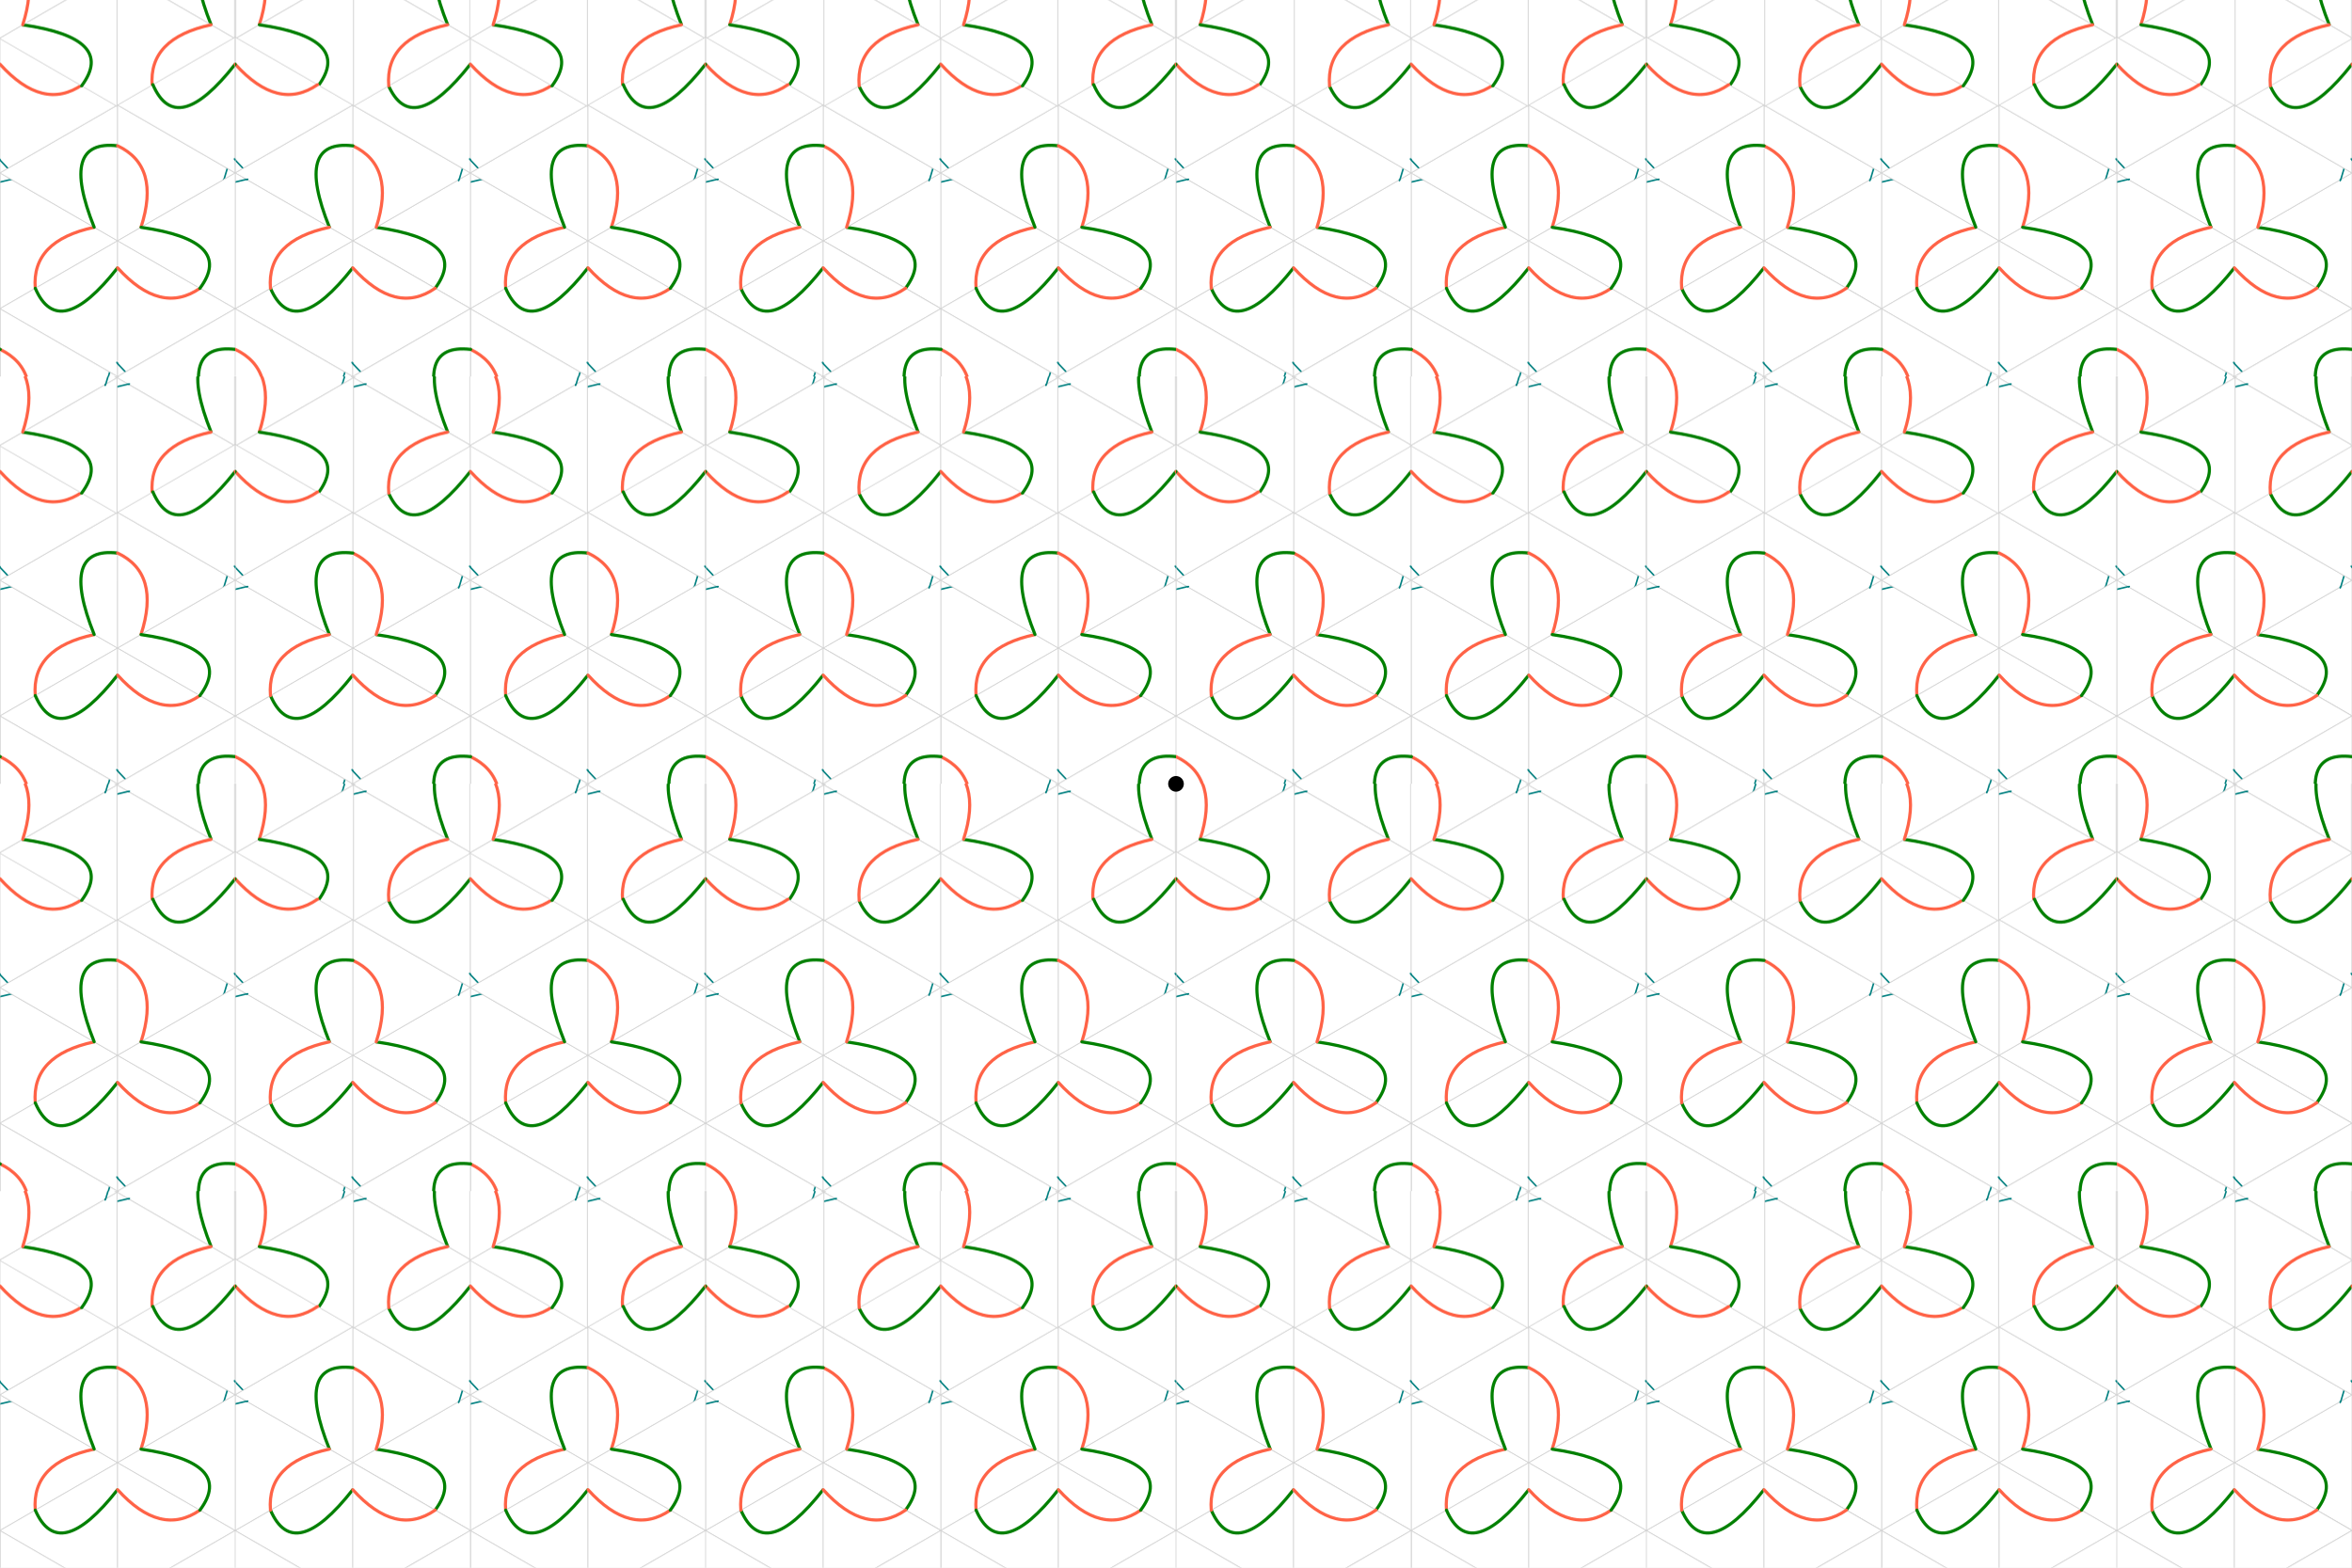
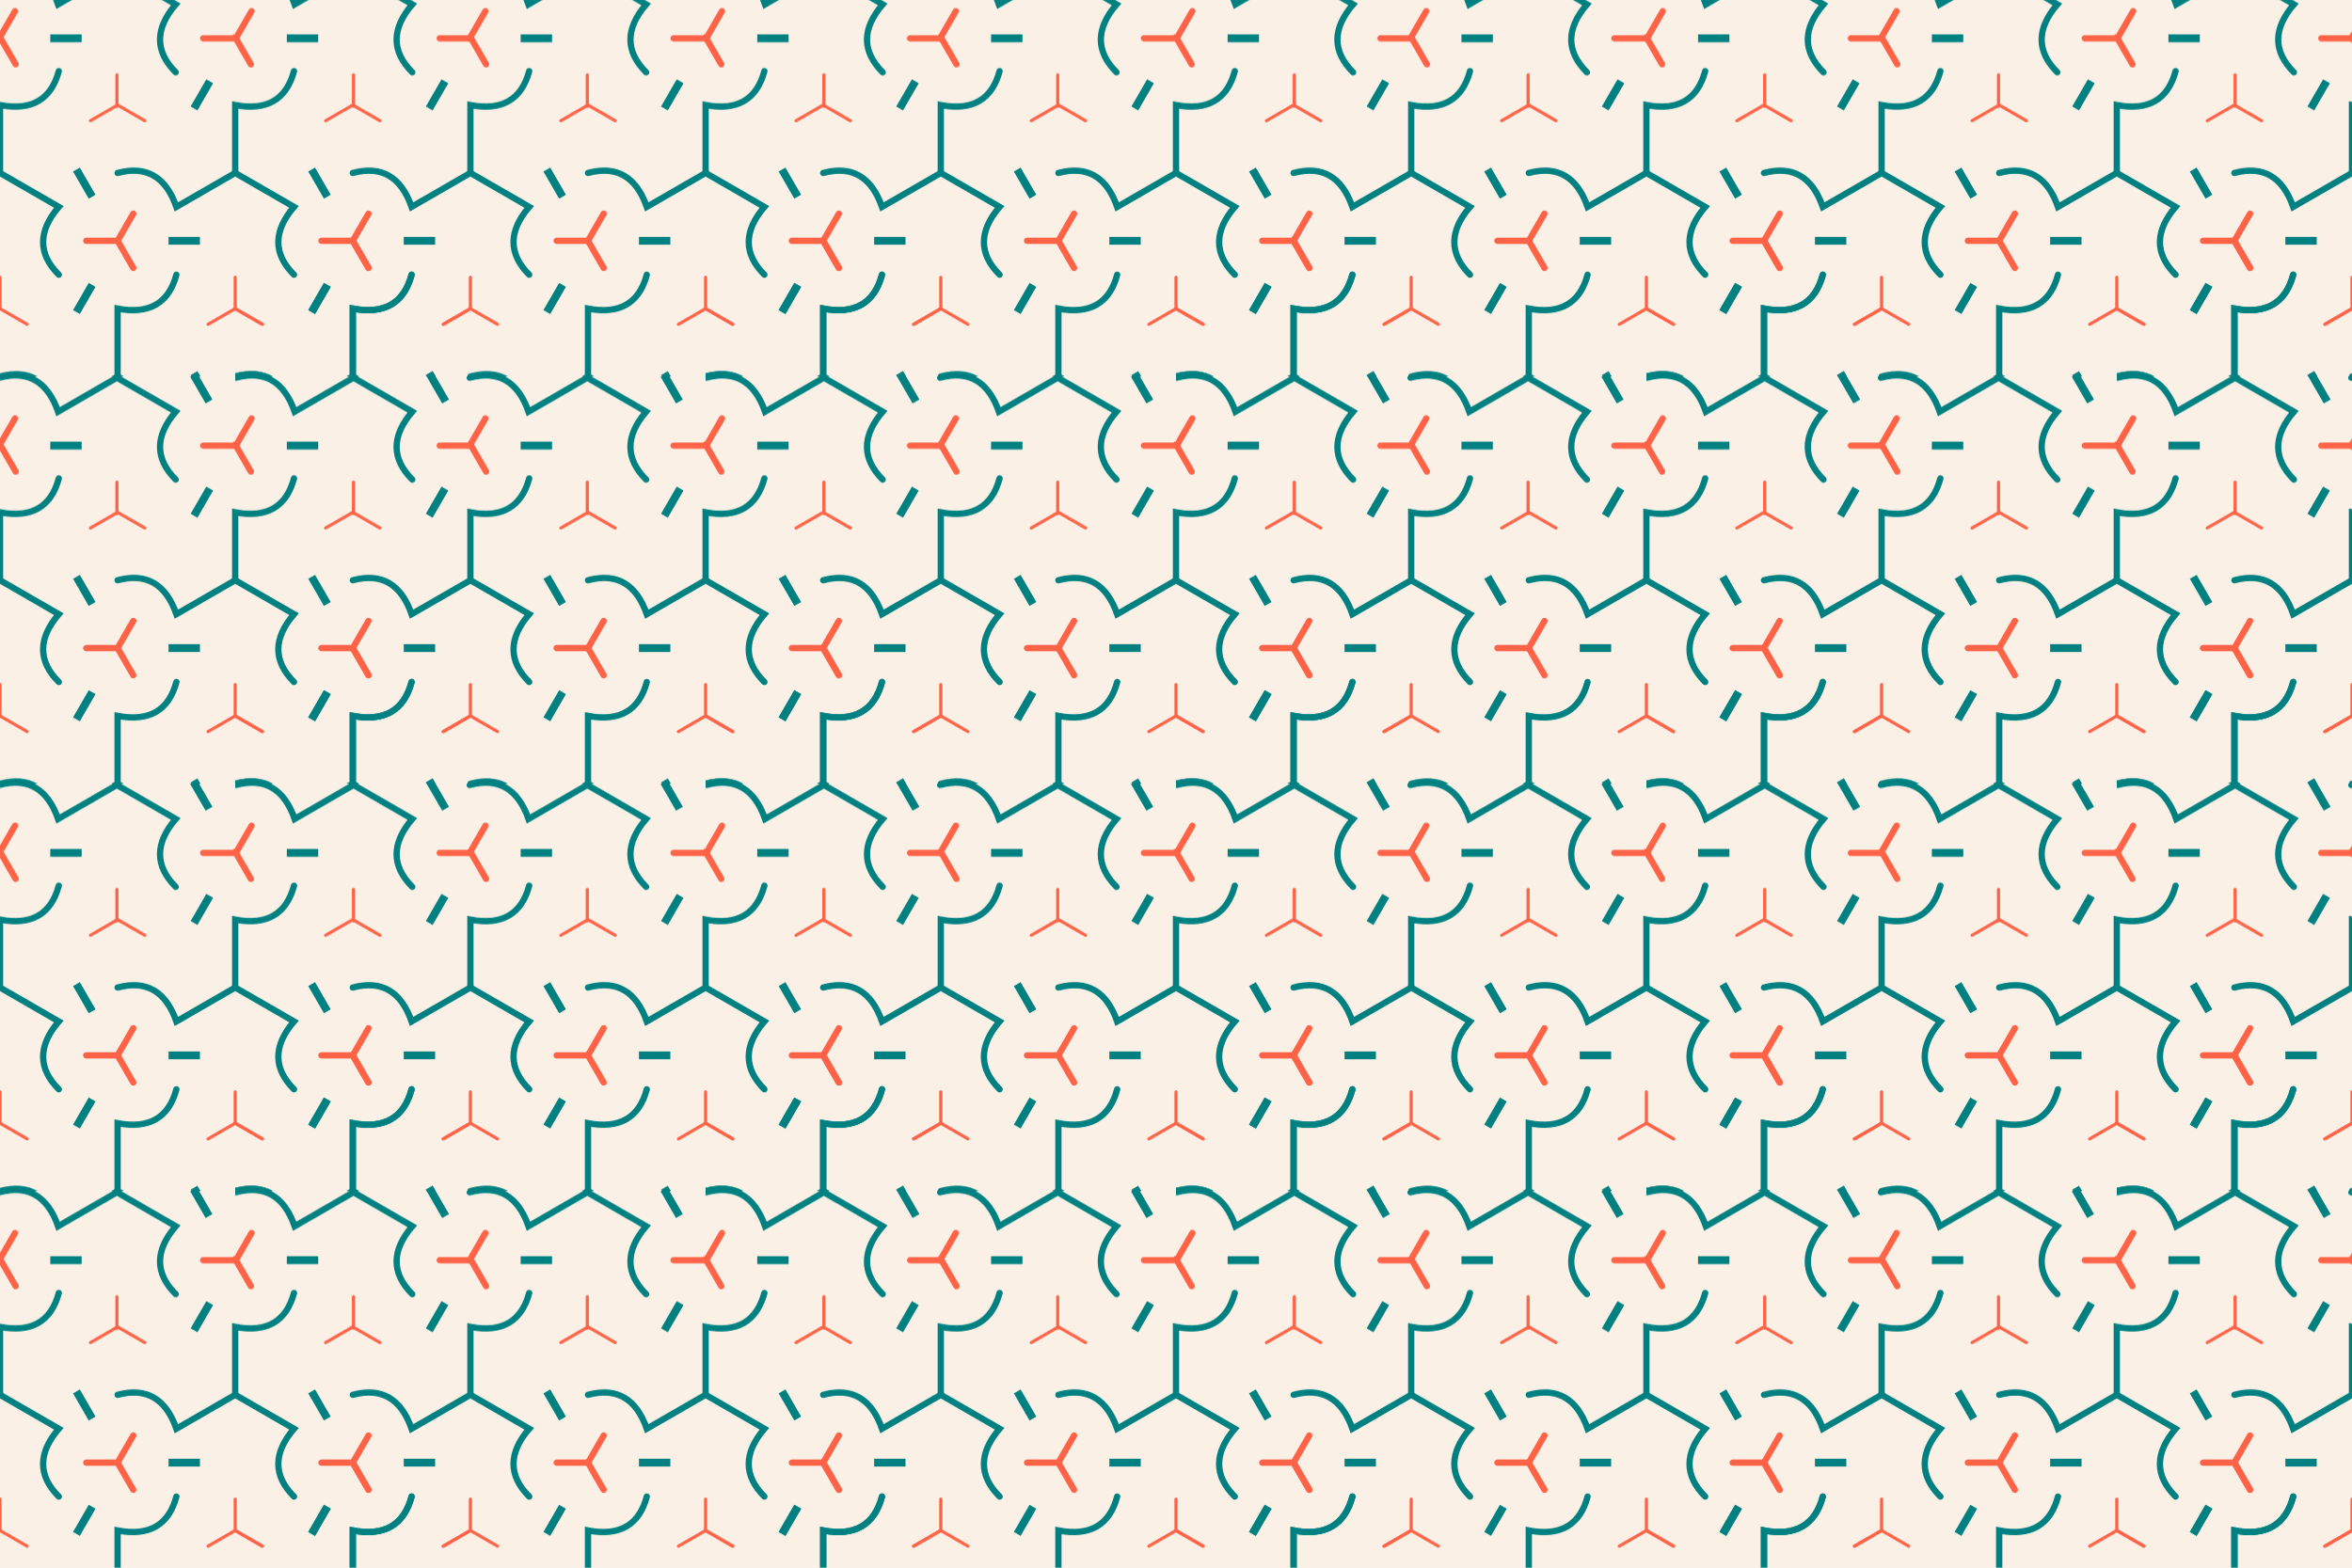
<svg xmlns="http://www.w3.org/2000/svg" xmlns:xlink="http://www.w3.org/1999/xlink" viewBox="-1500 -1000 3000 2000" preserveAspectRatio="xMinYMin slice">
  <defs>
-     <g id="a" style="fill:white; stroke:lightgrey">
-       <path d="M0,-86.6 L0,86.6 L150,0 Z" />
-       <path d="M120,-17.2 Q40,0 45,60.6" style="stroke:tomato; stroke-width:4; stroke-linecap:round" />
-       <path d="M0,-75 Q20,-80 15,-78" style="stroke:teal; stroke-width:2; stroke-linecap:round" />
-       <path d="M0,-86.6 L0,86.6 L-150,0 Z" style="fill:white; stroke:lightgrey" />
-       <path d="M-120,-17.2 Q0,0 -45,60.6" style="stroke:green; stroke-width:4; stroke-linecap:round" />
+     <g id="markers">
+       <path d="M0,-86.6 L0,86.6 L150,0 Z" style="fill:none; stroke:lightgrey; opacity:0.5" />
+       <circle cx="0" cy="0" r="2" style="fill:red" />
+     </g>
+     <g id="a" style="fill:none">
+       <path d="M-85,-5 h40 v10 h-40 z" style="stroke:none; fill:teal" />
+       <path d="M150,-0 h-40" style="stroke:tomato; stroke-width:8; stroke-linecap:round" />
+       <path d="M0,86.6 v-40" style="stroke:tomato; stroke-width:4; stroke-linecap:round" />
+       <path d="M75,43.3 q-40,-40 0,-86.6 L0,-86.6" style="stroke:teal; stroke-width:8; stroke-linecap:round" />
    </g>
    <g id="b">
      <use xlink:href="#a" />
      <use xlink:href="#a" transform="translate(0,-86.6),rotate(120),translate(0,86.6)" />
      <use xlink:href="#a" transform="translate(0,-86.6),rotate(240),translate(0,86.6)" />
    </g>
    <pattern id="tile" patternContentUnits="userSpaceOnUse" patternUnits="userSpaceOnUse" width="600" height="519.6" viewBox="-300 -346.4 600 519.6">
      <use xlink:href="#b" />
      <use xlink:href="#b" transform="translate(0,-258.8),rotate(120),translate(0,258.8)" />
      <use xlink:href="#b" transform="translate(0,-258.8),rotate(240),translate(0,258.8)" />
      <use xlink:href="#b" transform="translate(0,86.6),rotate(120),translate(0,-86.6)" />
      <use xlink:href="#b" transform="translate(0,86.6),rotate(240),translate(0,-86.6)" />
      <use xlink:href="#b" transform="translate(-150,0),rotate(120),translate(150,0)" />
      <use xlink:href="#b" transform="translate(-150,0),rotate(240),translate(150,0)" />
      <use xlink:href="#b" transform="translate(150,0),rotate(120),translate(-150,0)" />
    </pattern>
  </defs>
+   <rect x="-1500" y="-1000" width="3000" height="2000" style="fill:linen; stroke:none" />
  <rect id="background" x="-1500" y="-1000" width="3000" height="2000" style="fill:url(#tile); stroke:none" />
-   <circle cx="0" cy="0" r="10" />
</svg>
